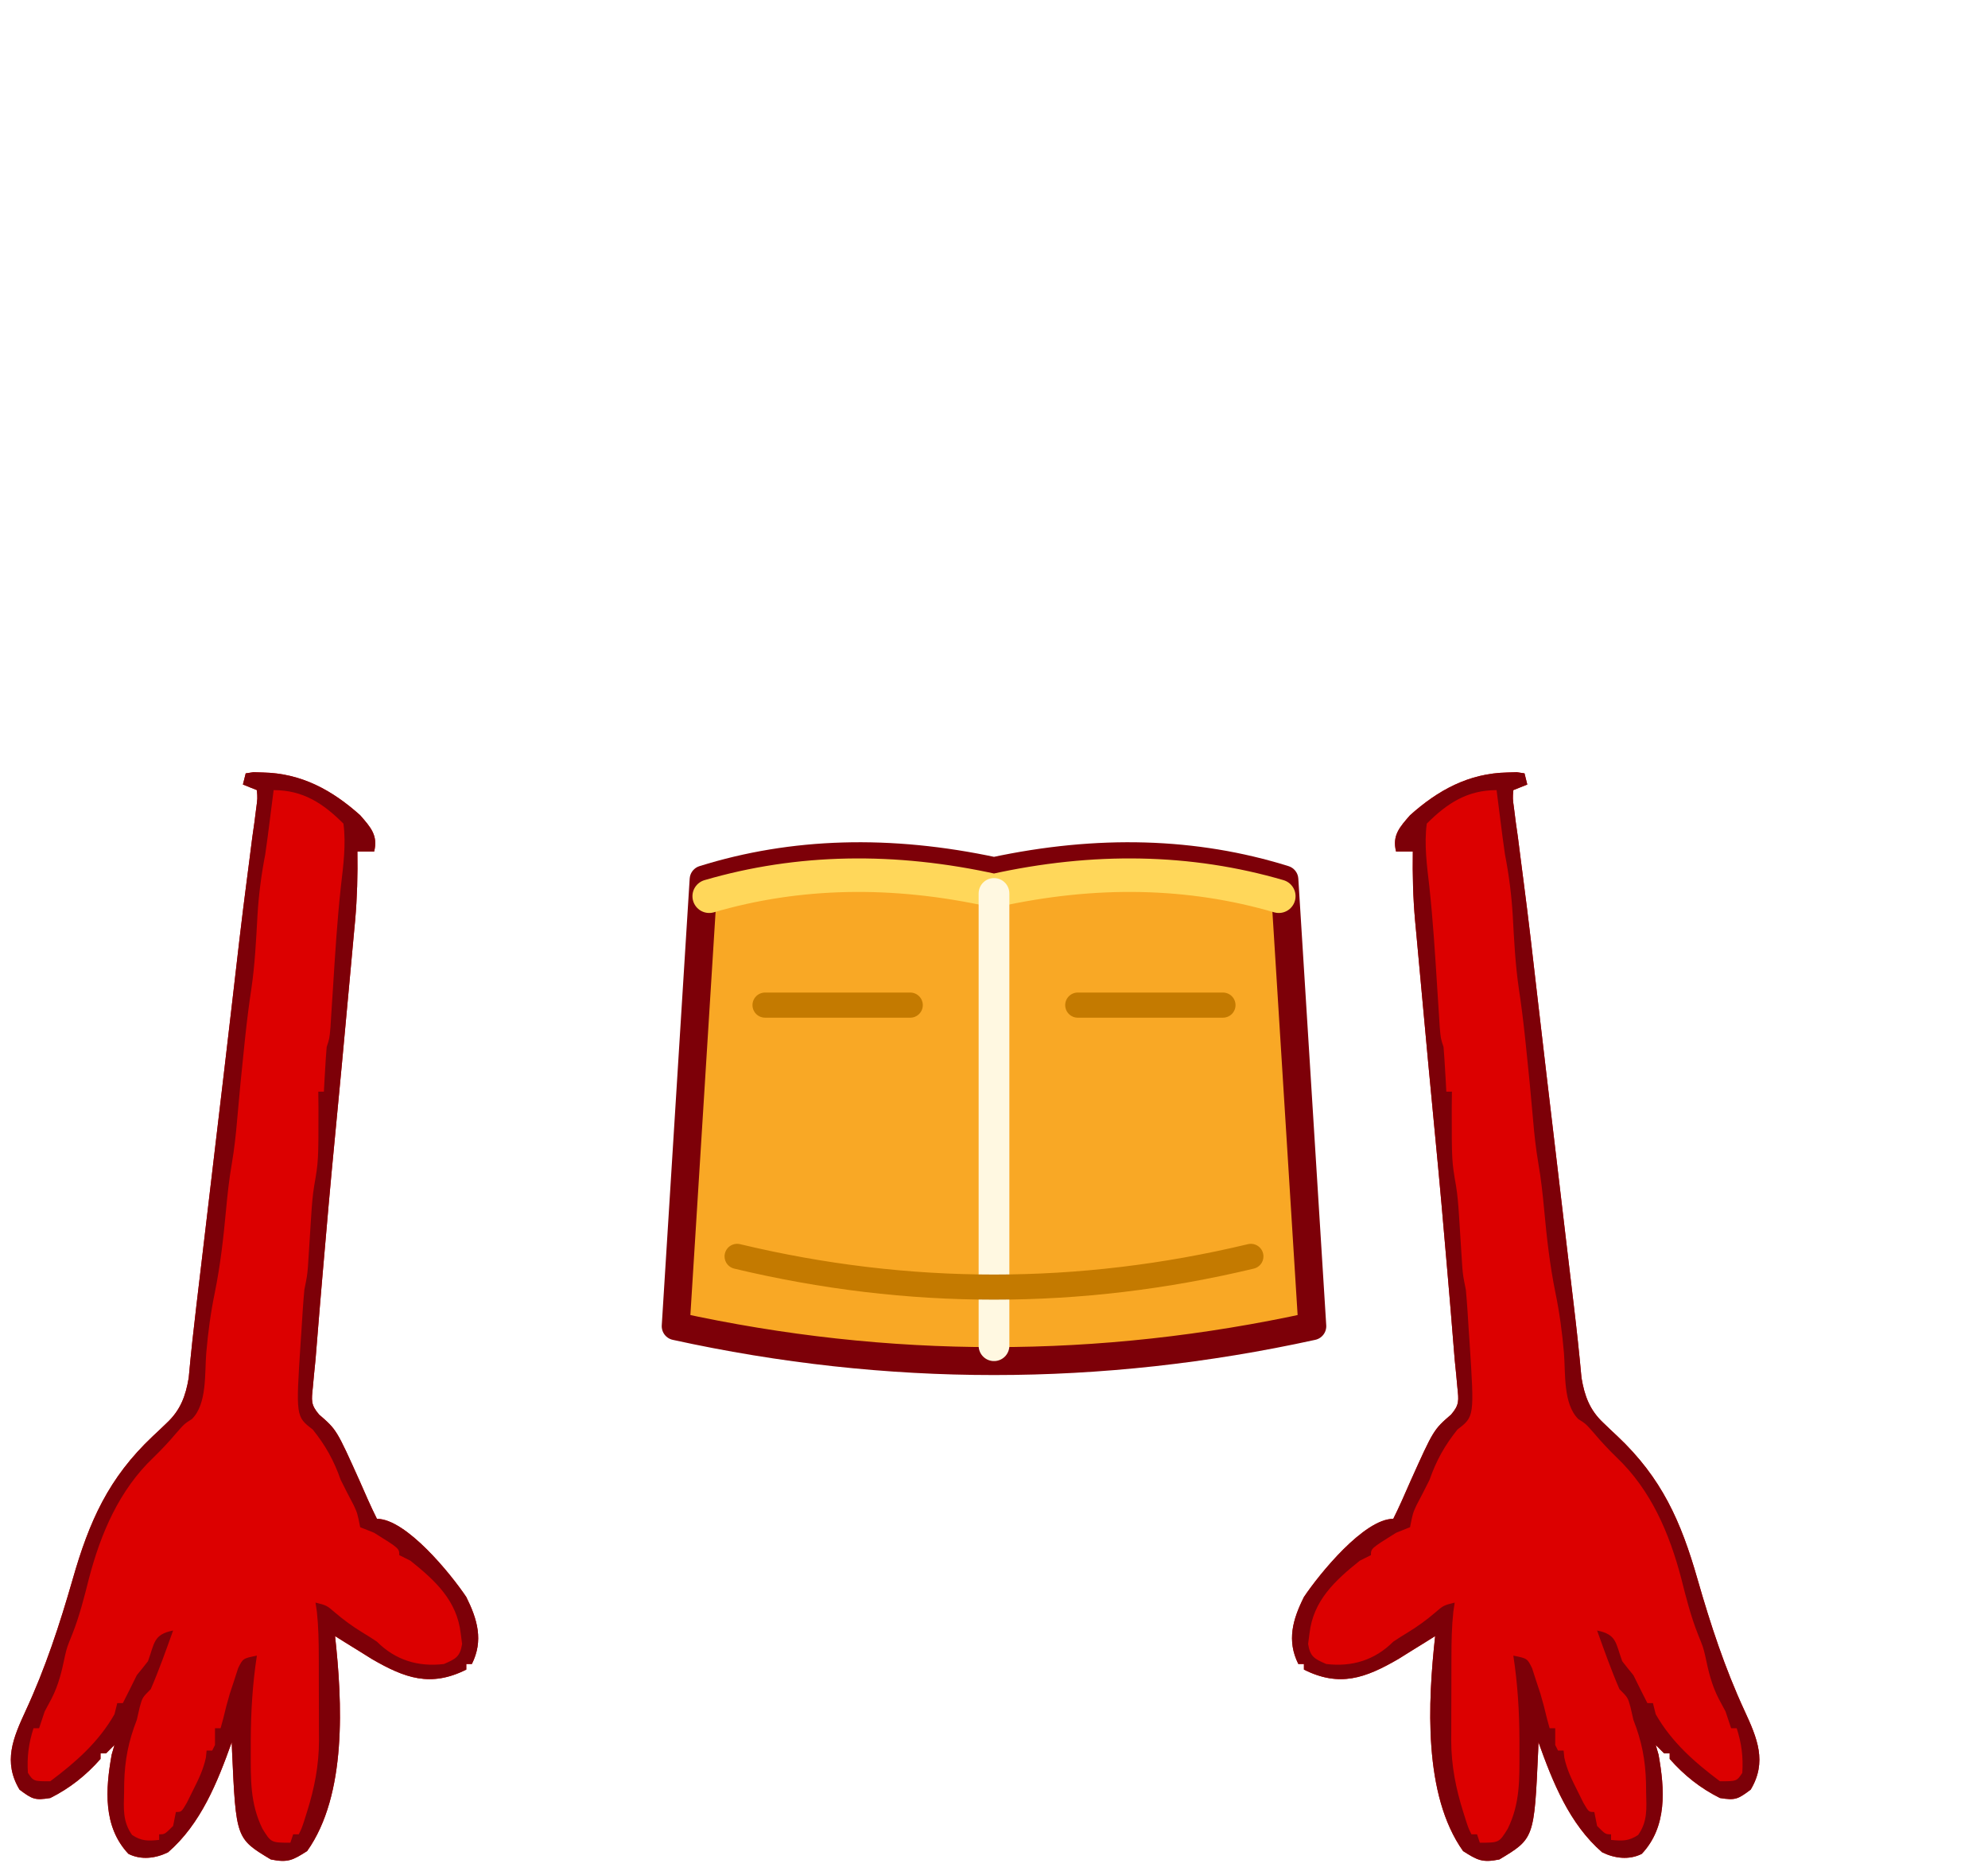
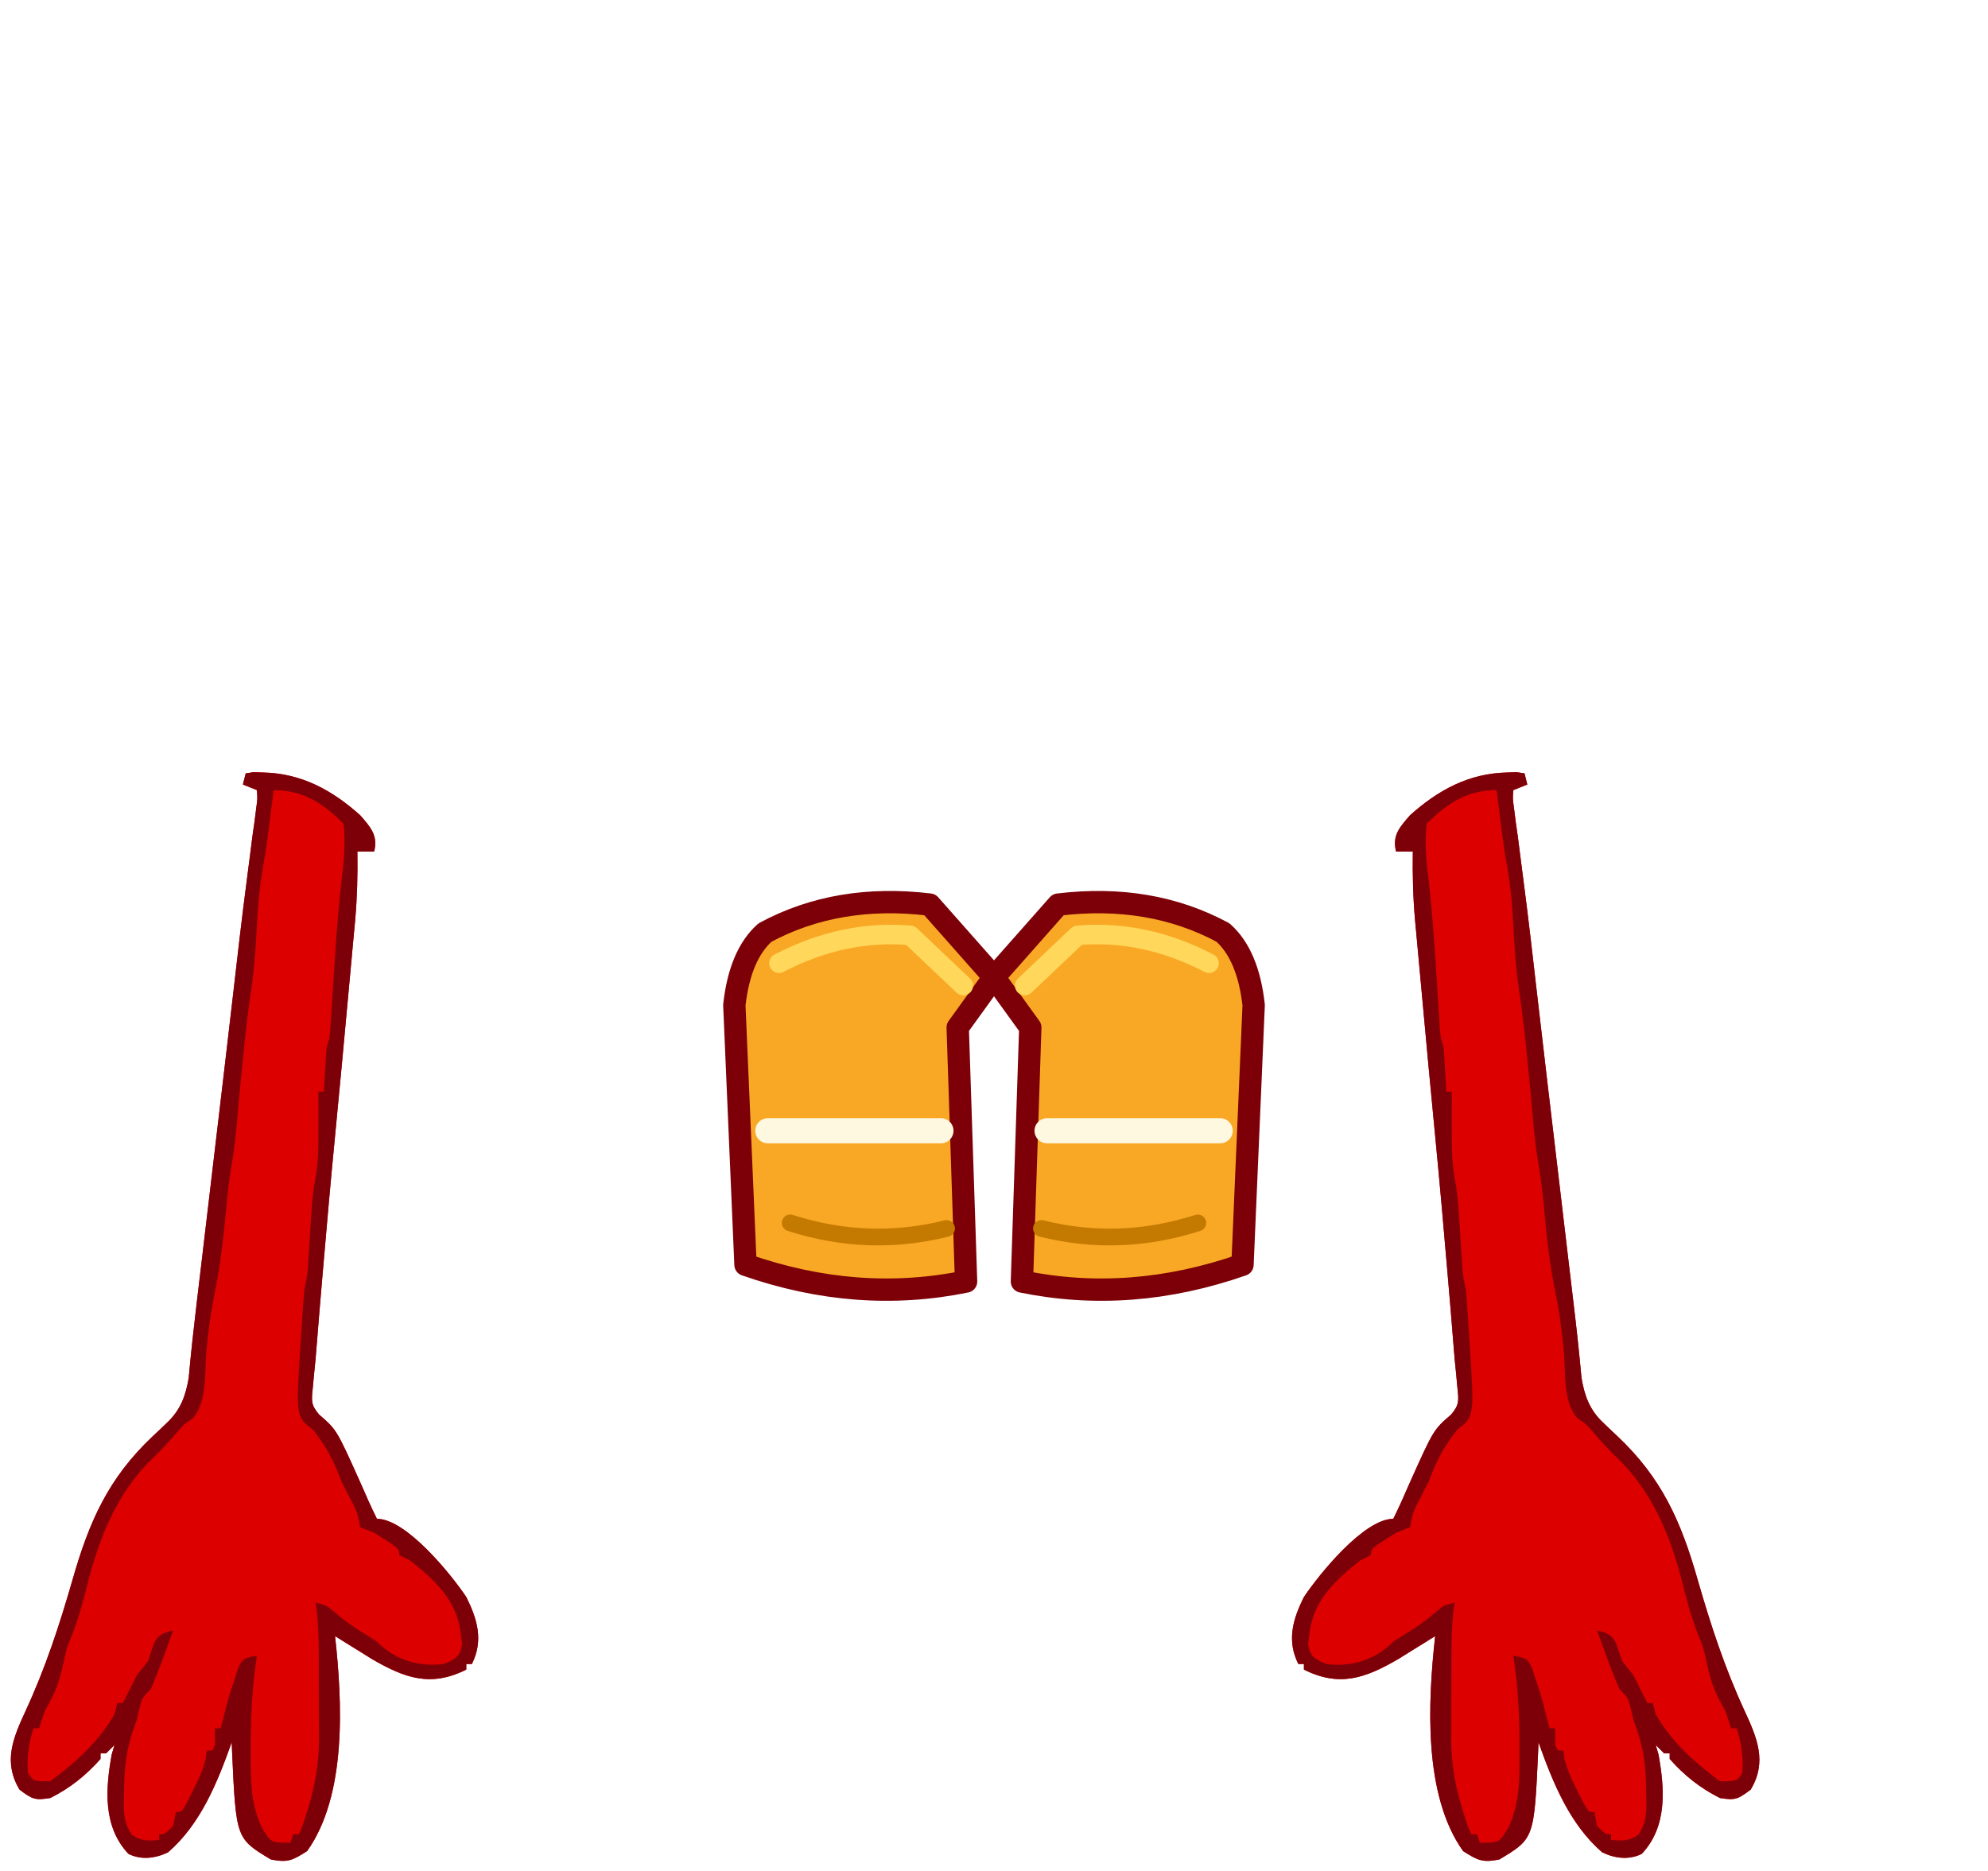
<svg xmlns="http://www.w3.org/2000/svg" viewBox="0 0 712 670">
  <g transform="translate(0,273)">
    <g transform="translate(175,0) scale(-1,1)">
      <path d="M0 0 C1.15 -0.04 2.3 -0.07 3.48 -0.11 C3.94 -0.04 3.94 -0.04 6.25 0.31 C6.41 0.97 6.41 0.97 7.25 4.31 C5.6 4.97 3.95 5.63 2.25 6.31 C2 9.26 2 9.26 2.54 13.21 C2.73 14.74 2.93 16.27 3.13 17.86 C3.38 19.59 3.62 21.33 3.88 23.12 C4.25 26.02 4.62 28.92 4.99 31.82 C5.27 33.98 5.55 36.15 5.83 38.32 C7.69 52.48 9.3 66.67 10.93 80.86 C11.89 89.14 12.86 97.42 13.83 105.7 C14.03 107.38 14.23 109.06 14.43 110.8 C17.04 133.07 19.68 155.34 22.33 177.62 C22.42 178.37 22.42 178.37 22.88 182.21 C23.22 185.11 23.57 188.01 23.91 190.91 C24.94 199.53 25.88 208.15 26.66 216.8 C27.75 223.31 29.61 228.35 34.45 232.9 C35.27 233.68 36.09 234.47 36.93 235.28 C37.78 236.08 38.62 236.87 39.5 237.69 C55.39 252.67 62.28 268.15 68.25 289.06 C72.89 305.2 78 320.81 85.06 336.06 C89.58 345.84 93.22 354.36 87.25 364.31 C82.67 367.74 81.77 368.19 76.25 367.31 C69.24 363.81 63.44 359.19 58.25 353.31 C58.25 352.65 58.25 351.99 58.25 351.31 C57.59 351.31 56.93 351.31 56.25 351.31 C55.26 350.32 54.27 349.33 53.25 348.31 C53.58 349.45 53.91 350.58 54.25 351.75 C56.48 364.16 57.42 377.55 48.25 387.31 C43.67 389.6 38.51 388.93 34.06 386.75 C22.32 376.58 16.36 361.64 11.25 347.31 C11.21 348.38 11.18 349.44 11.14 350.54 C9.72 381.83 9.72 381.83 -2.75 389.31 C-8.86 390.54 -10.57 389.6 -15.75 386.31 C-30.1 366.14 -28.33 332.73 -25.75 309.31 C-26.94 310.06 -28.14 310.81 -29.37 311.58 C-30.96 312.56 -32.55 313.55 -34.19 314.56 C-35.75 315.54 -37.32 316.51 -38.93 317.52 C-50.77 324.39 -59.98 327.7 -72.75 321.31 C-72.75 320.65 -72.75 319.99 -72.75 319.31 C-73.41 319.31 -74.07 319.31 -74.75 319.31 C-78.94 310.94 -76.77 303.36 -72.75 295.31 C-67.26 287.1 -51.21 267.31 -40.75 267.31 C-38.52 262.86 -36.56 258.31 -34.56 253.75 C-26.31 235.4 -26.31 235.4 -20.04 229.97 C-16.99 226.43 -17.32 224.84 -17.79 220.25 C-17.86 219.49 -17.86 219.49 -18.21 215.66 C-18.39 213.89 -18.57 212.13 -18.75 210.31 C-18.92 208.23 -19.09 206.15 -19.26 204.07 C-19.83 196.84 -20.44 189.61 -21.06 182.38 C-21.12 181.72 -21.12 181.72 -21.4 178.41 C-22.75 162.54 -24.15 146.67 -25.69 130.81 C-27.37 113.42 -29 96.02 -30.58 78.62 C-30.86 75.61 -31.14 72.6 -31.41 69.6 C-31.81 65.35 -32.19 61.11 -32.58 56.86 C-32.7 55.6 -32.82 54.34 -32.94 53.04 C-33.67 44.78 -33.88 36.61 -33.75 28.31 C-35.73 28.31 -37.71 28.31 -39.75 28.31 C-41.2 22.5 -38.45 19.57 -34.75 15.31 C-24.71 6.31 -13.7 0.29 0 0 Z " fill="#DC0000" transform="translate(80.75,3.6875)" />
      <path d="M0 0 C1.15 -0.04 2.3 -0.07 3.48 -0.11 C3.94 -0.04 3.94 -0.04 6.25 0.31 C6.41 0.97 6.41 0.97 7.25 4.31 C5.6 4.97 3.95 5.63 2.25 6.31 C2 9.26 2 9.26 2.54 13.21 C2.73 14.74 2.93 16.27 3.13 17.86 C3.38 19.59 3.62 21.33 3.88 23.12 C4.25 26.02 4.62 28.92 4.99 31.82 C5.27 33.98 5.55 36.15 5.83 38.32 C7.69 52.48 9.3 66.67 10.93 80.86 C11.89 89.14 12.86 97.42 13.83 105.7 C14.03 107.38 14.23 109.06 14.43 110.8 C17.04 133.07 19.68 155.34 22.33 177.62 C22.42 178.37 22.42 178.37 22.88 182.21 C23.22 185.11 23.57 188.01 23.91 190.91 C24.94 199.53 25.88 208.15 26.66 216.8 C27.75 223.31 29.61 228.35 34.45 232.9 C35.27 233.68 36.09 234.47 36.93 235.28 C37.78 236.08 38.62 236.87 39.5 237.69 C55.39 252.67 62.28 268.15 68.25 289.06 C72.89 305.2 78 320.81 85.06 336.06 C89.58 345.84 93.22 354.36 87.25 364.31 C82.67 367.74 81.77 368.19 76.25 367.31 C69.24 363.81 63.44 359.19 58.25 353.31 C58.25 352.65 58.25 351.99 58.25 351.31 C57.59 351.31 56.93 351.31 56.25 351.31 C55.26 350.32 54.27 349.33 53.25 348.31 C53.58 349.45 53.91 350.58 54.25 351.75 C56.48 364.16 57.42 377.55 48.25 387.31 C43.67 389.6 38.51 388.93 34.06 386.75 C22.32 376.58 16.36 361.64 11.25 347.31 C11.21 348.38 11.18 349.44 11.14 350.54 C9.72 381.83 9.72 381.83 -2.75 389.31 C-8.86 390.54 -10.57 389.6 -15.75 386.31 C-30.1 366.14 -28.33 332.73 -25.75 309.31 C-26.94 310.06 -28.14 310.81 -29.37 311.58 C-30.96 312.56 -32.55 313.55 -34.19 314.56 C-35.75 315.54 -37.32 316.51 -38.93 317.52 C-50.77 324.39 -59.98 327.7 -72.75 321.31 C-72.75 320.65 -72.75 319.99 -72.75 319.31 C-73.41 319.31 -74.07 319.31 -74.75 319.31 C-78.94 310.94 -76.77 303.36 -72.75 295.31 C-67.26 287.1 -51.21 267.31 -40.75 267.31 C-38.52 262.86 -36.56 258.31 -34.56 253.75 C-26.31 235.4 -26.31 235.4 -20.04 229.97 C-16.99 226.43 -17.32 224.84 -17.79 220.25 C-17.86 219.49 -17.86 219.49 -18.21 215.66 C-18.39 213.89 -18.57 212.13 -18.75 210.31 C-18.92 208.23 -19.09 206.15 -19.26 204.07 C-19.83 196.84 -20.44 189.61 -21.06 182.38 C-21.12 181.72 -21.12 181.72 -21.4 178.41 C-22.75 162.54 -24.15 146.67 -25.69 130.81 C-27.37 113.42 -29 96.02 -30.58 78.62 C-30.86 75.61 -31.14 72.6 -31.41 69.6 C-31.81 65.35 -32.19 61.11 -32.58 56.86 C-32.7 55.6 -32.82 54.34 -32.94 53.04 C-33.67 44.78 -33.88 36.61 -33.75 28.31 C-35.73 28.31 -37.71 28.31 -39.75 28.31 C-41.2 22.5 -38.45 19.57 -34.75 15.31 C-24.71 6.31 -13.7 0.29 0 0 Z M-28.75 18.31 C-29.75 25.74 -28.68 33.47 -27.83 40.88 C-26.52 53 -25.76 65.16 -25 77.33 C-24.81 80.24 -24.62 83.15 -24.43 86.06 C-24.33 87.77 -24.22 89.48 -24.11 91.23 C-23.75 95.31 -23.75 95.31 -22.75 98.31 C-22.52 101.04 -22.34 103.77 -22.19 106.5 C-22.1 107.96 -22.02 109.42 -21.93 110.92 C-21.87 112.04 -21.81 113.16 -21.75 114.31 C-21.09 114.31 -20.43 114.31 -19.75 114.31 C-19.77 116.27 -19.79 118.23 -19.81 120.25 C-19.81 139.19 -19.81 139.19 -18.26 148.13 C-17.73 151.45 -17.46 154.71 -17.25 158.07 C-17.17 159.33 -17.09 160.6 -17 161.9 C-16.83 164.56 -16.67 167.21 -16.5 169.86 C-16.42 171.12 -16.34 172.39 -16.25 173.69 C-16.21 174.27 -16.21 174.27 -16.03 177.18 C-15.75 180.31 -15.75 180.31 -14.75 185.31 C-14.29 190.28 -14 195.27 -13.69 200.25 C-13.6 201.59 -13.51 202.93 -13.41 204.31 C-11.71 230.69 -11.71 230.69 -17.75 235.31 C-22.31 240.99 -25.35 246.43 -27.75 253.31 C-29.27 256.39 -30.84 259.44 -32.45 262.48 C-33.75 265.31 -33.75 265.31 -34.75 270.31 C-36.4 270.97 -38.05 271.63 -39.75 272.31 C-48.75 277.92 -48.75 277.92 -48.75 280.31 C-50.07 280.97 -51.39 281.63 -52.75 282.31 C-61.65 289.43 -69.39 296.58 -70.75 308.31 C-70.91 309.57 -71.08 310.83 -71.25 312.12 C-70.53 316.74 -68.95 317.47 -64.75 319.31 C-55.51 320.42 -47.35 317.91 -40.75 311.31 C-39.01 310.14 -37.23 309.02 -35.44 307.94 C-31.91 305.76 -28.98 303.65 -25.81 300.94 C-22.75 298.31 -22.75 298.31 -18.75 297.31 C-18.91 298.4 -19.07 299.48 -19.24 300.6 C-19.82 305.97 -19.91 311.28 -19.92 316.68 C-19.92 317.75 -19.92 318.83 -19.93 319.94 C-19.93 322.2 -19.94 324.46 -19.94 326.73 C-19.94 330.17 -19.96 333.61 -19.97 337.05 C-19.98 339.26 -19.98 341.47 -19.98 343.68 C-19.99 344.7 -19.99 345.71 -20 346.76 C-19.97 355.67 -18.36 363.85 -15.69 372.31 C-15.35 373.41 -15 374.5 -14.65 375.62 C-13.75 378.31 -13.75 378.31 -12.75 380.31 C-12.09 380.31 -11.43 380.31 -10.75 380.31 C-10.59 380.81 -10.59 380.81 -9.75 383.31 C-2.84 383.31 -2.84 383.31 0.25 378.31 C4.72 369.21 4.44 360.51 4.44 350.56 C4.44 349.87 4.44 349.87 4.44 346.37 C4.39 336.22 3.79 326.36 2.25 316.31 C7.25 317.31 7.25 317.31 8.98 320.85 C9.22 321.59 9.22 321.59 10.44 325.38 C10.93 326.85 11.41 328.33 11.92 329.85 C12.81 332.83 13.6 335.84 14.3 338.87 C14.46 339.44 14.46 339.44 15.25 342.31 C15.91 342.31 16.57 342.31 17.25 342.31 C17.25 344.29 17.25 346.27 17.25 348.31 C17.58 348.97 17.91 349.63 18.25 350.31 C18.91 350.31 19.57 350.31 20.25 350.31 C20.33 351.13 20.42 351.95 20.5 352.79 C21.43 357.17 23.18 360.69 25.19 364.69 C25.9 366.12 26.61 367.55 27.34 369.02 C29.25 372.31 29.25 372.31 31.25 372.31 C31.58 373.96 31.91 375.61 32.25 377.31 C35.25 380.31 35.25 380.31 37.25 380.31 C37.25 380.97 37.25 381.63 37.25 382.31 C41.27 382.71 43.52 382.79 46.95 380.54 C50.37 375.74 49.95 370.98 49.81 365.31 C49.8 364.19 49.79 363.06 49.77 361.91 C49.56 353.7 48.25 346.99 45.25 339.31 C44.9 337.79 44.55 336.26 44.19 334.69 C43.25 331.31 43.25 331.31 40.25 328.31 C37.28 321.43 34.78 314.37 32.25 307.31 C39.37 308.74 38.85 311.81 41.25 318.31 C42.56 320 43.89 321.67 45.25 323.31 C46.12 325.07 46.98 326.82 47.88 328.62 C48.27 329.4 48.27 329.4 50.25 333.31 C50.91 333.31 51.57 333.31 52.25 333.31 C52.58 334.63 52.91 335.95 53.25 337.31 C58.95 347.29 67.11 354.46 76.25 361.31 C82.25 361.31 82.25 361.31 84.25 358.31 C84.63 352.64 83.99 347.73 82.25 342.31 C81.59 342.31 80.93 342.31 80.25 342.31 C79.57 340.32 78.91 338.32 78.25 336.31 C77.85 335.56 77.85 335.56 75.81 331.75 C73.25 326.77 72.12 321.9 70.99 316.45 C70.25 313.31 70.25 313.31 68.38 308.69 C65.79 302.15 64.12 295.52 62.4 288.7 C58.16 272.51 51.54 256.98 39.25 245.31 C36.42 242.55 33.8 239.78 31.25 236.75 C28.25 233.31 28.25 233.31 25.5 231.56 C20.03 226.09 20.98 215.2 20.38 207.94 C19.75 200.58 18.8 193.48 17.31 186.25 C15.31 176.41 14.21 166.6 13.29 156.61 C12.77 151.05 12.18 145.57 11.22 140.07 C10.33 134.8 9.75 129.63 9.31 124.31 C8.55 115.47 7.69 106.64 6.75 97.81 C6.63 96.68 6.51 95.55 6.39 94.38 C5.78 88.71 5.08 83.06 4.22 77.42 C2.95 68.73 2.52 60.02 2.04 51.26 C1.59 43.79 0.68 36.67 -0.75 29.31 C-1.35 25.26 -1.86 21.19 -2.38 17.12 C-2.44 16.6 -2.44 16.6 -2.78 13.95 C-3.11 11.41 -3.43 8.86 -3.75 6.31 C-14.28 6.31 -21.48 11.04 -28.75 18.31 Z " fill="#7D0008" transform="translate(80.75,3.6875)" />
    </g>
    <g transform="translate(459,0)">
      <path d="M0 0 C1.15 -0.04 2.3 -0.07 3.48 -0.11 C3.94 -0.04 3.94 -0.04 6.25 0.31 C6.41 0.97 6.41 0.97 7.25 4.31 C5.6 4.97 3.95 5.63 2.25 6.31 C2 9.26 2 9.26 2.54 13.21 C2.73 14.74 2.93 16.27 3.13 17.86 C3.38 19.59 3.62 21.33 3.88 23.12 C4.25 26.02 4.62 28.92 4.99 31.82 C5.27 33.98 5.55 36.15 5.83 38.32 C7.69 52.48 9.3 66.67 10.93 80.86 C11.89 89.14 12.86 97.42 13.83 105.7 C14.03 107.38 14.23 109.06 14.43 110.8 C17.04 133.07 19.68 155.34 22.33 177.62 C22.42 178.37 22.42 178.37 22.88 182.21 C23.22 185.11 23.57 188.01 23.91 190.91 C24.94 199.53 25.88 208.15 26.66 216.8 C27.75 223.31 29.61 228.35 34.45 232.9 C35.27 233.68 36.09 234.47 36.93 235.28 C37.78 236.08 38.62 236.87 39.5 237.69 C55.39 252.67 62.28 268.15 68.25 289.06 C72.89 305.2 78 320.81 85.06 336.06 C89.58 345.84 93.22 354.36 87.25 364.31 C82.67 367.74 81.77 368.19 76.25 367.31 C69.24 363.81 63.44 359.19 58.25 353.31 C58.25 352.65 58.25 351.99 58.25 351.31 C57.59 351.31 56.93 351.31 56.25 351.31 C55.26 350.32 54.27 349.33 53.25 348.31 C53.58 349.45 53.91 350.58 54.25 351.75 C56.48 364.16 57.42 377.55 48.25 387.31 C43.67 389.6 38.51 388.93 34.06 386.75 C22.32 376.58 16.36 361.64 11.25 347.31 C11.21 348.38 11.18 349.44 11.14 350.54 C9.72 381.83 9.72 381.83 -2.75 389.31 C-8.86 390.54 -10.57 389.6 -15.75 386.31 C-30.1 366.14 -28.33 332.73 -25.75 309.31 C-26.94 310.06 -28.14 310.81 -29.37 311.58 C-30.96 312.56 -32.55 313.55 -34.19 314.56 C-35.75 315.54 -37.32 316.51 -38.93 317.52 C-50.77 324.39 -59.98 327.7 -72.75 321.31 C-72.75 320.65 -72.75 319.99 -72.75 319.31 C-73.41 319.31 -74.07 319.31 -74.75 319.31 C-78.94 310.94 -76.77 303.36 -72.75 295.31 C-67.26 287.1 -51.21 267.31 -40.75 267.31 C-38.52 262.86 -36.56 258.31 -34.56 253.75 C-26.31 235.4 -26.31 235.4 -20.04 229.97 C-16.99 226.43 -17.32 224.84 -17.79 220.25 C-17.86 219.49 -17.86 219.49 -18.21 215.66 C-18.39 213.89 -18.57 212.13 -18.75 210.31 C-18.92 208.23 -19.09 206.15 -19.26 204.07 C-19.83 196.84 -20.44 189.61 -21.06 182.38 C-21.12 181.72 -21.12 181.72 -21.4 178.41 C-22.75 162.54 -24.15 146.67 -25.69 130.81 C-27.37 113.42 -29 96.02 -30.58 78.62 C-30.86 75.61 -31.14 72.6 -31.41 69.6 C-31.81 65.35 -32.19 61.11 -32.58 56.86 C-32.7 55.6 -32.82 54.34 -32.94 53.04 C-33.67 44.78 -33.88 36.61 -33.75 28.31 C-35.73 28.31 -37.71 28.31 -39.75 28.31 C-41.2 22.5 -38.45 19.57 -34.75 15.31 C-24.71 6.31 -13.7 0.29 0 0 Z " fill="#DC0000" transform="translate(80.75,3.6875)" />
      <path d="M0 0 C1.15 -0.04 2.3 -0.07 3.48 -0.11 C3.94 -0.04 3.94 -0.04 6.25 0.31 C6.41 0.97 6.41 0.97 7.25 4.31 C5.6 4.97 3.95 5.63 2.25 6.31 C2 9.26 2 9.26 2.54 13.21 C2.73 14.74 2.93 16.27 3.13 17.86 C3.38 19.59 3.62 21.33 3.88 23.12 C4.25 26.02 4.62 28.92 4.99 31.82 C5.27 33.98 5.55 36.15 5.83 38.32 C7.69 52.48 9.3 66.67 10.93 80.86 C11.89 89.14 12.86 97.42 13.83 105.7 C14.03 107.38 14.23 109.06 14.43 110.8 C17.04 133.07 19.68 155.34 22.33 177.62 C22.42 178.37 22.42 178.37 22.88 182.21 C23.22 185.11 23.57 188.01 23.91 190.91 C24.94 199.53 25.88 208.15 26.66 216.8 C27.75 223.31 29.61 228.35 34.45 232.9 C35.27 233.68 36.09 234.47 36.93 235.28 C37.78 236.08 38.62 236.87 39.5 237.69 C55.39 252.67 62.28 268.15 68.25 289.06 C72.89 305.2 78 320.81 85.06 336.06 C89.58 345.84 93.22 354.36 87.25 364.31 C82.67 367.74 81.77 368.19 76.25 367.31 C69.24 363.81 63.44 359.19 58.25 353.31 C58.25 352.65 58.25 351.99 58.25 351.31 C57.59 351.31 56.93 351.31 56.25 351.31 C55.26 350.32 54.27 349.33 53.25 348.31 C53.58 349.45 53.91 350.58 54.25 351.75 C56.48 364.16 57.42 377.55 48.25 387.31 C43.67 389.6 38.51 388.93 34.06 386.75 C22.32 376.58 16.36 361.64 11.25 347.31 C11.21 348.38 11.18 349.44 11.14 350.54 C9.72 381.83 9.72 381.83 -2.75 389.31 C-8.86 390.54 -10.57 389.6 -15.75 386.31 C-30.1 366.14 -28.33 332.73 -25.75 309.31 C-26.94 310.06 -28.14 310.81 -29.37 311.58 C-30.96 312.56 -32.55 313.55 -34.19 314.56 C-35.75 315.54 -37.32 316.51 -38.93 317.52 C-50.77 324.39 -59.98 327.7 -72.75 321.31 C-72.75 320.65 -72.75 319.99 -72.75 319.31 C-73.41 319.31 -74.07 319.31 -74.75 319.31 C-78.94 310.94 -76.77 303.36 -72.75 295.31 C-67.26 287.1 -51.21 267.31 -40.75 267.31 C-38.52 262.86 -36.56 258.31 -34.56 253.75 C-26.31 235.4 -26.31 235.4 -20.04 229.97 C-16.99 226.43 -17.32 224.84 -17.79 220.25 C-17.86 219.49 -17.86 219.49 -18.21 215.66 C-18.39 213.89 -18.57 212.13 -18.75 210.31 C-18.92 208.23 -19.09 206.15 -19.26 204.07 C-19.83 196.84 -20.44 189.61 -21.06 182.38 C-21.12 181.72 -21.12 181.72 -21.4 178.41 C-22.75 162.54 -24.15 146.67 -25.69 130.81 C-27.37 113.42 -29 96.02 -30.58 78.62 C-30.86 75.61 -31.14 72.6 -31.41 69.6 C-31.81 65.35 -32.19 61.11 -32.58 56.86 C-32.7 55.6 -32.82 54.34 -32.94 53.04 C-33.67 44.78 -33.88 36.61 -33.75 28.31 C-35.73 28.31 -37.71 28.31 -39.75 28.31 C-41.2 22.5 -38.45 19.57 -34.75 15.31 C-24.71 6.31 -13.7 0.29 0 0 Z M-28.75 18.31 C-29.75 25.74 -28.68 33.47 -27.83 40.88 C-26.52 53 -25.76 65.16 -25 77.33 C-24.81 80.24 -24.62 83.15 -24.43 86.06 C-24.33 87.77 -24.22 89.48 -24.11 91.23 C-23.75 95.31 -23.75 95.31 -22.75 98.31 C-22.52 101.04 -22.34 103.77 -22.19 106.5 C-22.1 107.96 -22.02 109.42 -21.93 110.92 C-21.87 112.04 -21.81 113.16 -21.75 114.31 C-21.09 114.31 -20.43 114.31 -19.75 114.31 C-19.77 116.27 -19.79 118.23 -19.81 120.25 C-19.81 139.19 -19.81 139.19 -18.26 148.13 C-17.73 151.45 -17.46 154.71 -17.25 158.07 C-17.17 159.33 -17.09 160.6 -17 161.9 C-16.83 164.56 -16.67 167.21 -16.5 169.86 C-16.42 171.12 -16.34 172.39 -16.25 173.69 C-16.21 174.27 -16.21 174.27 -16.03 177.18 C-15.75 180.31 -15.75 180.31 -14.75 185.31 C-14.29 190.28 -14 195.27 -13.69 200.25 C-13.6 201.59 -13.51 202.93 -13.41 204.31 C-11.71 230.69 -11.71 230.69 -17.75 235.31 C-22.31 240.99 -25.35 246.43 -27.75 253.31 C-29.27 256.39 -30.84 259.44 -32.45 262.48 C-33.75 265.31 -33.75 265.31 -34.75 270.31 C-36.4 270.97 -38.05 271.63 -39.75 272.31 C-48.75 277.92 -48.75 277.92 -48.75 280.31 C-50.07 280.97 -51.39 281.63 -52.75 282.31 C-61.65 289.43 -69.39 296.58 -70.75 308.31 C-70.91 309.57 -71.08 310.83 -71.25 312.12 C-70.53 316.74 -68.95 317.47 -64.75 319.31 C-55.51 320.42 -47.35 317.91 -40.75 311.31 C-39.01 310.14 -37.23 309.02 -35.44 307.94 C-31.91 305.76 -28.98 303.65 -25.81 300.94 C-22.75 298.31 -22.75 298.31 -18.75 297.31 C-18.91 298.4 -19.07 299.48 -19.24 300.6 C-19.82 305.97 -19.91 311.28 -19.92 316.68 C-19.92 317.75 -19.92 318.83 -19.93 319.94 C-19.93 322.2 -19.94 324.46 -19.94 326.73 C-19.94 330.17 -19.96 333.61 -19.97 337.05 C-19.98 339.26 -19.98 341.47 -19.98 343.68 C-19.99 344.7 -19.99 345.71 -20 346.76 C-19.97 355.67 -18.36 363.85 -15.69 372.31 C-15.35 373.41 -15 374.5 -14.65 375.62 C-13.75 378.31 -13.75 378.31 -12.75 380.31 C-12.09 380.31 -11.43 380.31 -10.75 380.31 C-10.59 380.81 -10.59 380.81 -9.75 383.31 C-2.84 383.31 -2.84 383.31 0.25 378.31 C4.72 369.21 4.44 360.51 4.44 350.56 C4.44 349.87 4.44 349.87 4.44 346.37 C4.39 336.22 3.79 326.36 2.25 316.31 C7.25 317.31 7.25 317.31 8.98 320.85 C9.22 321.59 9.22 321.59 10.44 325.38 C10.93 326.85 11.41 328.33 11.92 329.85 C12.81 332.83 13.6 335.84 14.3 338.87 C14.46 339.44 14.46 339.44 15.25 342.31 C15.91 342.31 16.57 342.31 17.25 342.31 C17.25 344.29 17.25 346.27 17.25 348.31 C17.58 348.97 17.91 349.63 18.25 350.31 C18.91 350.31 19.57 350.31 20.25 350.31 C20.33 351.13 20.42 351.95 20.5 352.79 C21.43 357.17 23.18 360.69 25.19 364.69 C25.9 366.12 26.61 367.55 27.34 369.02 C29.25 372.31 29.25 372.31 31.25 372.31 C31.58 373.96 31.91 375.61 32.25 377.31 C35.25 380.31 35.25 380.31 37.25 380.31 C37.25 380.97 37.25 381.63 37.25 382.31 C41.27 382.71 43.52 382.79 46.95 380.54 C50.37 375.74 49.95 370.98 49.81 365.31 C49.8 364.19 49.79 363.06 49.77 361.91 C49.56 353.7 48.25 346.99 45.25 339.31 C44.9 337.79 44.55 336.26 44.19 334.69 C43.25 331.31 43.25 331.31 40.25 328.31 C37.28 321.43 34.78 314.37 32.25 307.31 C39.37 308.74 38.85 311.81 41.25 318.31 C42.56 320 43.89 321.67 45.25 323.31 C46.12 325.07 46.98 326.82 47.88 328.62 C48.27 329.4 48.27 329.4 50.25 333.31 C50.91 333.31 51.57 333.31 52.25 333.31 C52.58 334.63 52.91 335.95 53.25 337.31 C58.95 347.29 67.11 354.46 76.25 361.31 C82.25 361.31 82.25 361.31 84.25 358.31 C84.63 352.64 83.99 347.73 82.25 342.31 C81.59 342.31 80.93 342.31 80.25 342.31 C79.57 340.32 78.91 338.32 78.25 336.31 C77.85 335.56 77.85 335.56 75.81 331.75 C73.25 326.77 72.12 321.9 70.99 316.45 C70.25 313.31 70.25 313.31 68.38 308.69 C65.79 302.15 64.12 295.52 62.4 288.7 C58.16 272.51 51.54 256.98 39.25 245.31 C36.42 242.55 33.8 239.78 31.25 236.75 C28.25 233.31 28.25 233.31 25.5 231.56 C20.03 226.09 20.98 215.2 20.38 207.94 C19.75 200.58 18.8 193.48 17.31 186.25 C15.31 176.41 14.21 166.6 13.29 156.61 C12.77 151.05 12.18 145.57 11.22 140.07 C10.33 134.8 9.75 129.63 9.31 124.31 C8.55 115.47 7.69 106.64 6.75 97.81 C6.63 96.68 6.51 95.55 6.39 94.38 C5.78 88.71 5.08 83.06 4.22 77.42 C2.95 68.73 2.52 60.02 2.04 51.26 C1.59 43.79 0.68 36.67 -0.75 29.31 C-1.35 25.26 -1.86 21.19 -2.38 17.12 C-2.44 16.6 -2.44 16.6 -2.78 13.95 C-3.11 11.41 -3.43 8.86 -3.75 6.31 C-14.28 6.31 -21.48 11.04 -28.75 18.31 Z " fill="#7D0008" transform="translate(80.75,3.6875)" />
    </g>
  </g>
-   <path d="M252 315 Q300 300 356 312 Q412 300 460 315 L470 475 Q356 500 242 475 Z" fill="#F9A825" stroke="#7D0008" stroke-width="10" stroke-linejoin="round" />
-   <path d="M254 321 Q302 307 356 319 Q410 307 458 321" fill="none" stroke="#FFD75A" stroke-width="12" stroke-linecap="round" />
-   <path d="M356 320 L356 482" fill="none" stroke="#FFF8E1" stroke-width="11" stroke-linecap="round" />
-   <path d="M274 360 H326 M386 360 H438" fill="none" stroke="#C47A00" stroke-width="9" stroke-linecap="round" />
-   <path d="M264 450 Q356 472 448 450" fill="none" stroke="#C47A00" stroke-width="9" stroke-linecap="round" />
+   <g stroke-linecap="round" stroke-linejoin="round">
+     <path d="M274 334 Q300 320 333 324 L356 350 L343 368 L346 459 Q307 467 267 453 L263 360 Q265 342 274 334 Z" fill="#F9A825" stroke="#7D0008" stroke-width="8" />
+     <path d="M438 334 Q412 320 379 324 L356 350 L369 368 L366 459 Q405 467 445 453 L449 360 Q447 342 438 334 Z" fill="#F9A825" stroke="#7D0008" stroke-width="8" />
+     <path d="M279 345 Q302 333 326 335 L345 353 M433 345 Q410 333 386 335 L367 353" fill="none" stroke="#FFD75A" stroke-width="7" />
+     <path d="M275 405 H337 M375 405 H437" fill="none" stroke="#FFF8E1" stroke-width="9" />
+     <path d="M283 438 Q311 447 339 440 M373 440 Q401 447 429 438" fill="none" stroke="#C47A00" stroke-width="6" />
+   </g>
</svg>
